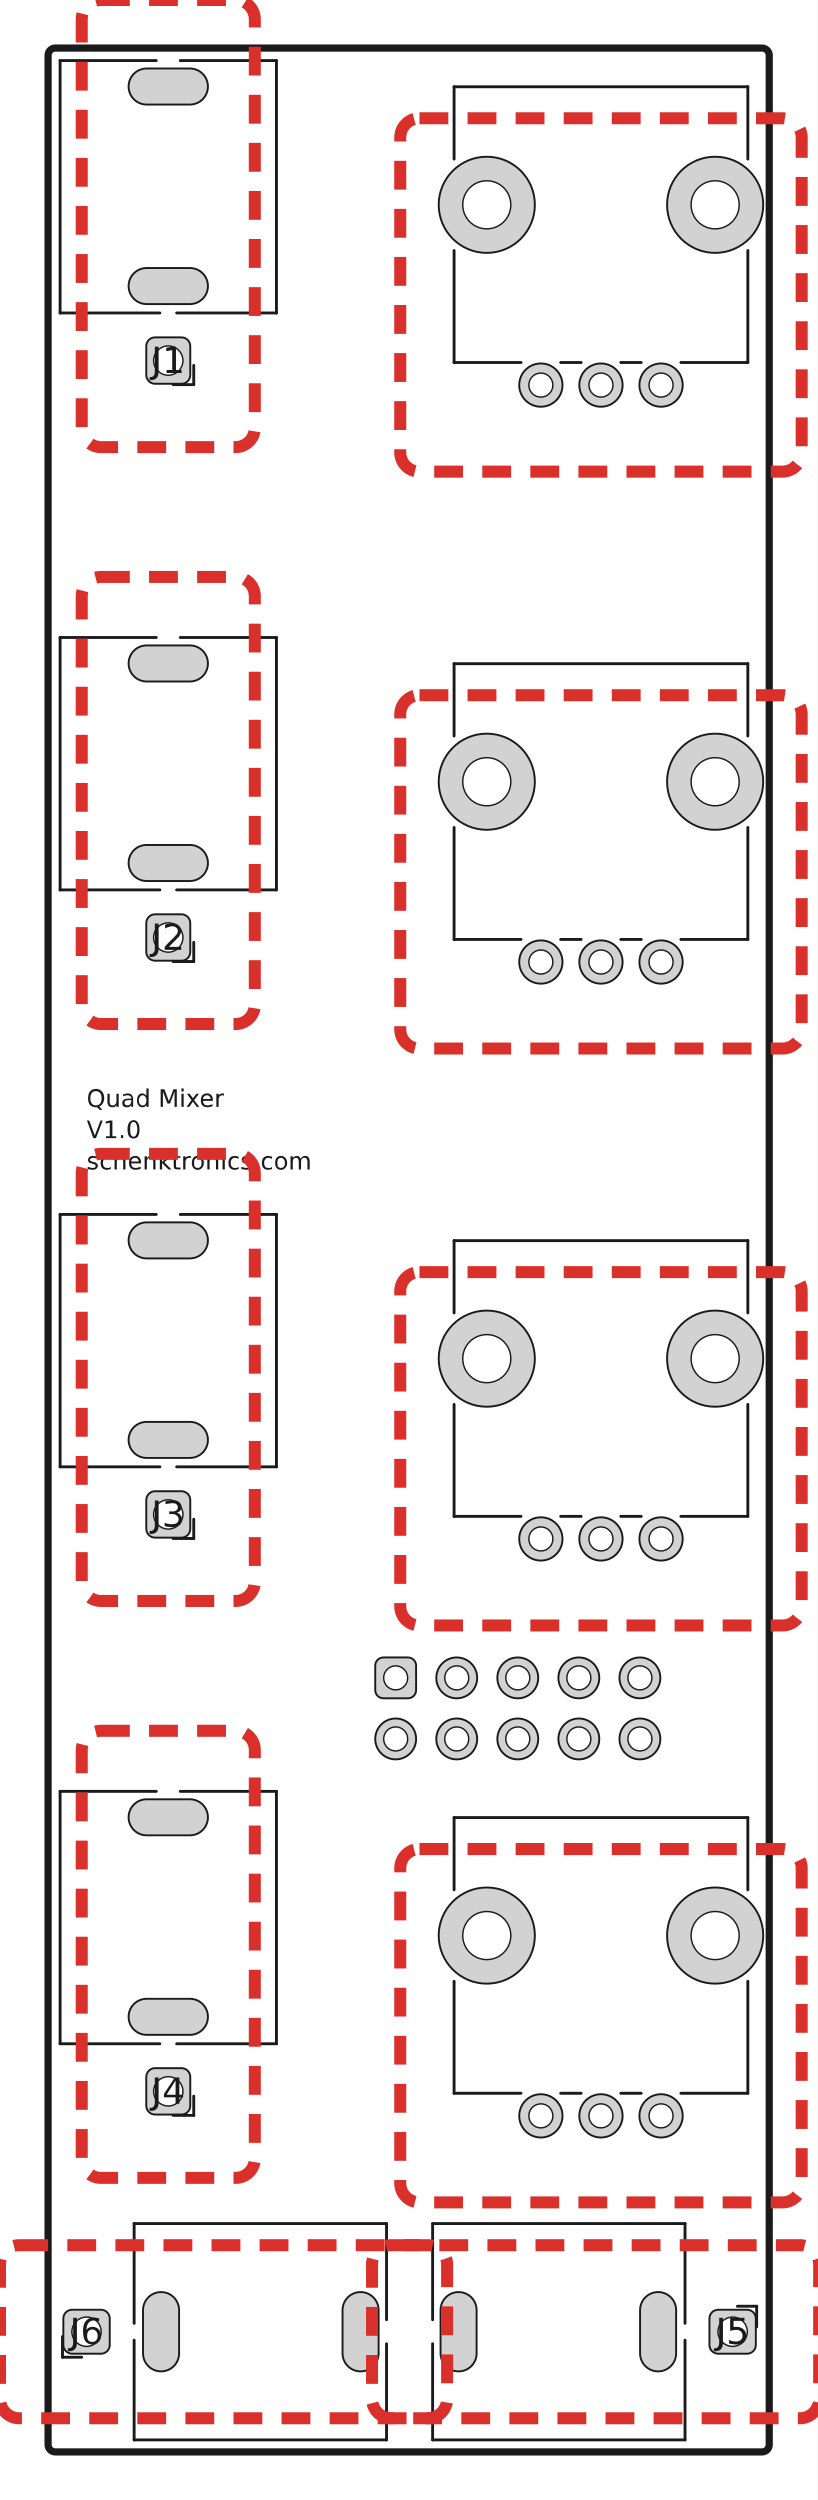
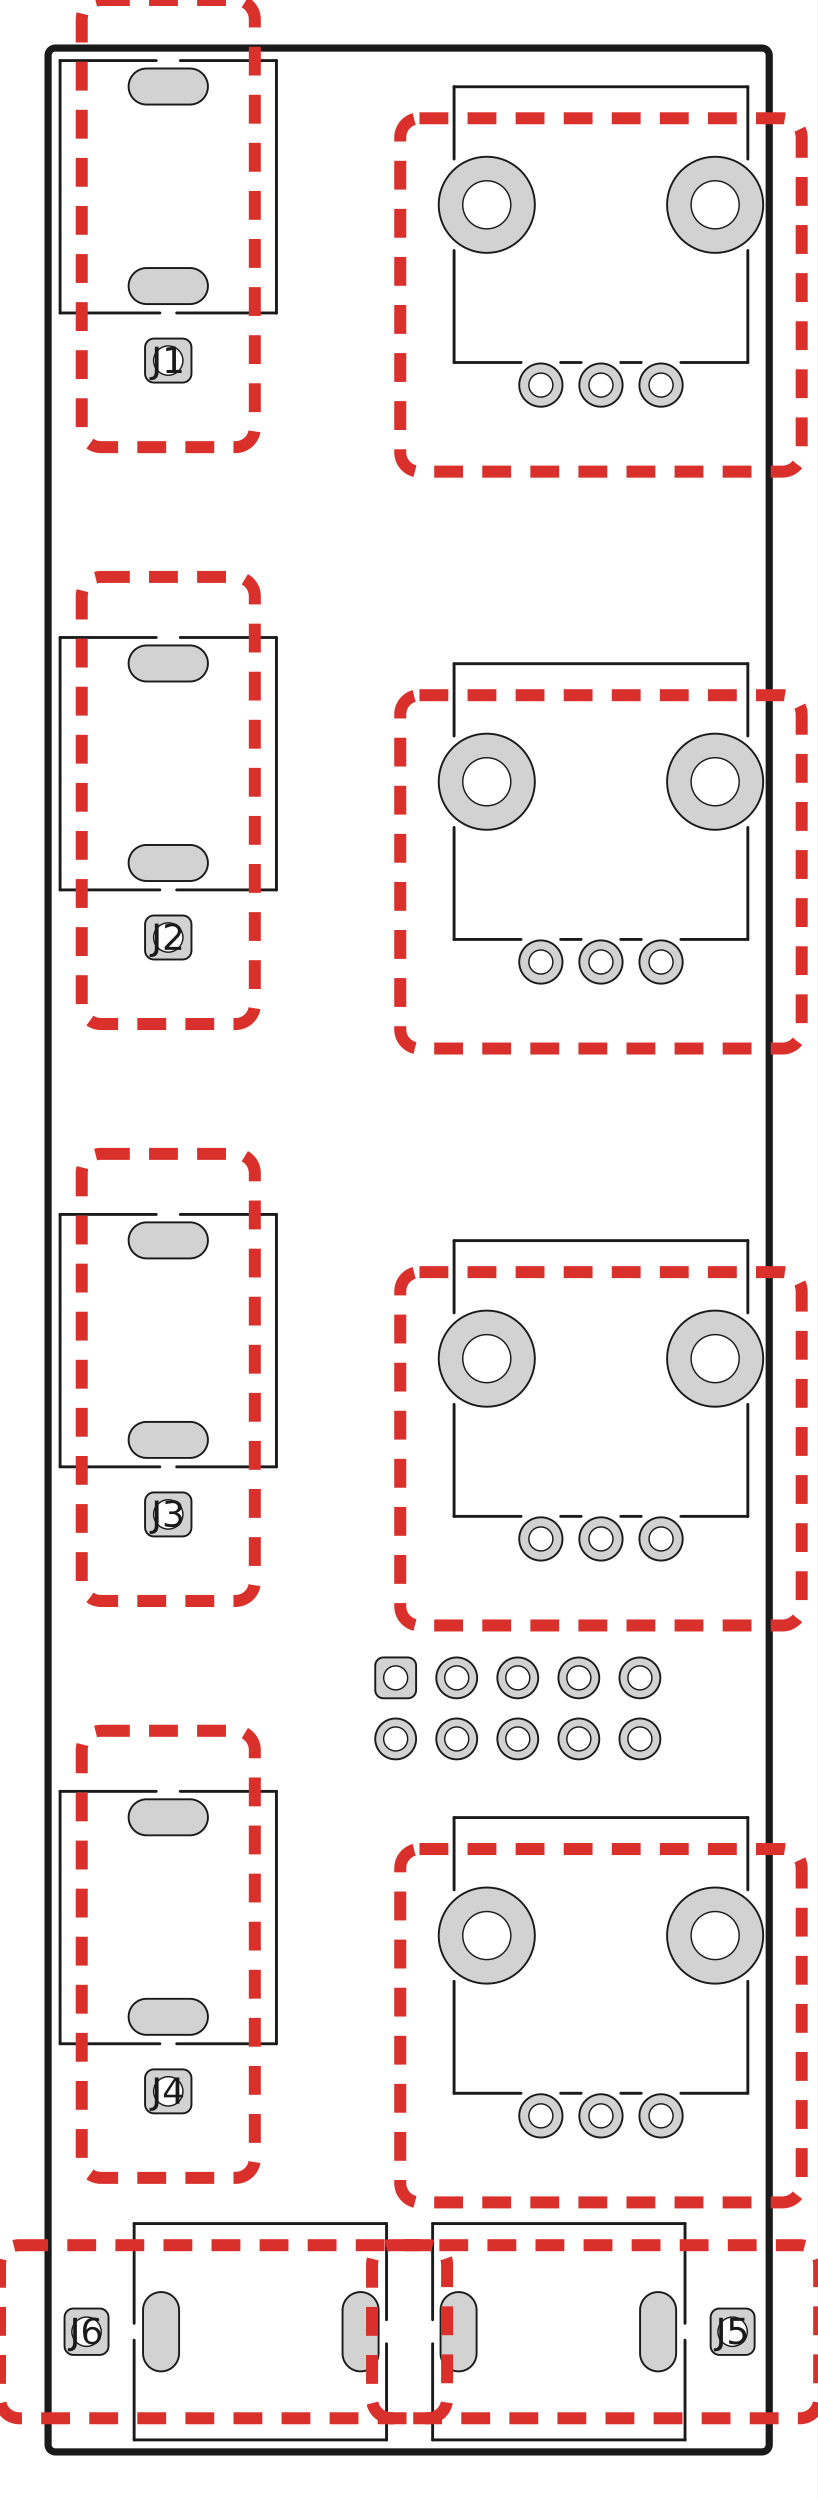
<svg xmlns="http://www.w3.org/2000/svg" viewBox="98.000 48.000 34.000 104.000" width="204" height="624">
  <rect x="98.000" y="48.000" width="34.000" height="104.000" fill="#fff" />
  <rect x="100.0" y="50.0" width="30.0" height="100.0" rx="0.3" fill="#fff" stroke="#1a1a1a" stroke-width="0.3" />
-   <rect x="104.085" y="62.035" width="1.830" height="1.930" rx="0.366" fill="#d2d2d2" stroke="#1a1a1a" stroke-width="0.08" />
+   <rect x="104.035" y="62.085" width="1.930" height="1.830" rx="0.366" fill="#d2d2d2" stroke="#1a1a1a" stroke-width="0.08" />
  <circle cx="105.000" cy="63.000" r="0.610" fill="#fff" stroke="#1a1a1a" stroke-width="0.06" />
  <rect x="103.350" y="50.850" width="3.300" height="1.500" rx="0.750" fill="#d2d2d2" stroke="#1a1a1a" stroke-width="0.08" />
  <rect x="103.350" y="59.150" width="3.300" height="1.500" rx="0.750" fill="#d2d2d2" stroke="#1a1a1a" stroke-width="0.08" />
  <circle cx="118.250" cy="56.520" r="2.000" fill="#d2d2d2" stroke="#1a1a1a" stroke-width="0.08" />
  <circle cx="118.250" cy="56.520" r="1.000" fill="#fff" stroke="#1a1a1a" stroke-width="0.06" />
  <circle cx="127.750" cy="56.520" r="2.000" fill="#d2d2d2" stroke="#1a1a1a" stroke-width="0.08" />
  <circle cx="127.750" cy="56.520" r="1.000" fill="#fff" stroke="#1a1a1a" stroke-width="0.06" />
  <circle cx="125.500" cy="64.020" r="0.900" fill="#d2d2d2" stroke="#1a1a1a" stroke-width="0.08" />
  <circle cx="125.500" cy="64.020" r="0.500" fill="#fff" stroke="#1a1a1a" stroke-width="0.06" />
  <circle cx="123.000" cy="64.020" r="0.900" fill="#d2d2d2" stroke="#1a1a1a" stroke-width="0.08" />
  <circle cx="123.000" cy="64.020" r="0.500" fill="#fff" stroke="#1a1a1a" stroke-width="0.06" />
  <circle cx="120.500" cy="64.020" r="0.900" fill="#d2d2d2" stroke="#1a1a1a" stroke-width="0.08" />
  <circle cx="120.500" cy="64.020" r="0.500" fill="#fff" stroke="#1a1a1a" stroke-width="0.06" />
-   <rect x="127.512" y="144.085" width="1.930" height="1.830" rx="0.366" fill="#d2d2d2" stroke="#1a1a1a" stroke-width="0.08" />
+   <rect x="127.562" y="144.035" width="1.830" height="1.930" rx="0.366" fill="#d2d2d2" stroke="#1a1a1a" stroke-width="0.08" />
  <circle cx="128.477" cy="145.000" r="0.610" fill="#fff" stroke="#1a1a1a" stroke-width="0.06" />
  <rect x="116.327" y="143.350" width="1.500" height="3.300" rx="0.750" fill="#d2d2d2" stroke="#1a1a1a" stroke-width="0.08" />
  <rect x="124.627" y="143.350" width="1.500" height="3.300" rx="0.750" fill="#d2d2d2" stroke="#1a1a1a" stroke-width="0.08" />
-   <rect x="100.635" y="144.085" width="1.930" height="1.830" rx="0.366" fill="#d2d2d2" stroke="#1a1a1a" stroke-width="0.08" />
+   <rect x="100.685" y="144.035" width="1.830" height="1.930" rx="0.366" fill="#d2d2d2" stroke="#1a1a1a" stroke-width="0.08" />
  <circle cx="101.600" cy="145.000" r="0.610" fill="#fff" stroke="#1a1a1a" stroke-width="0.06" />
  <rect x="112.250" y="143.350" width="1.500" height="3.300" rx="0.750" fill="#d2d2d2" stroke="#1a1a1a" stroke-width="0.08" />
  <rect x="103.950" y="143.350" width="1.500" height="3.300" rx="0.750" fill="#d2d2d2" stroke="#1a1a1a" stroke-width="0.08" />
  <circle cx="118.250" cy="80.520" r="2.000" fill="#d2d2d2" stroke="#1a1a1a" stroke-width="0.08" />
  <circle cx="118.250" cy="80.520" r="1.000" fill="#fff" stroke="#1a1a1a" stroke-width="0.06" />
  <circle cx="127.750" cy="80.520" r="2.000" fill="#d2d2d2" stroke="#1a1a1a" stroke-width="0.08" />
  <circle cx="127.750" cy="80.520" r="1.000" fill="#fff" stroke="#1a1a1a" stroke-width="0.06" />
  <circle cx="125.500" cy="88.020" r="0.900" fill="#d2d2d2" stroke="#1a1a1a" stroke-width="0.08" />
  <circle cx="125.500" cy="88.020" r="0.500" fill="#fff" stroke="#1a1a1a" stroke-width="0.06" />
  <circle cx="123.000" cy="88.020" r="0.900" fill="#d2d2d2" stroke="#1a1a1a" stroke-width="0.08" />
  <circle cx="123.000" cy="88.020" r="0.500" fill="#fff" stroke="#1a1a1a" stroke-width="0.06" />
  <circle cx="120.500" cy="88.020" r="0.900" fill="#d2d2d2" stroke="#1a1a1a" stroke-width="0.08" />
  <circle cx="120.500" cy="88.020" r="0.500" fill="#fff" stroke="#1a1a1a" stroke-width="0.06" />
  <circle cx="118.250" cy="104.520" r="2.000" fill="#d2d2d2" stroke="#1a1a1a" stroke-width="0.08" />
  <circle cx="118.250" cy="104.520" r="1.000" fill="#fff" stroke="#1a1a1a" stroke-width="0.06" />
  <circle cx="127.750" cy="104.520" r="2.000" fill="#d2d2d2" stroke="#1a1a1a" stroke-width="0.08" />
  <circle cx="127.750" cy="104.520" r="1.000" fill="#fff" stroke="#1a1a1a" stroke-width="0.06" />
  <circle cx="125.500" cy="112.020" r="0.900" fill="#d2d2d2" stroke="#1a1a1a" stroke-width="0.08" />
  <circle cx="125.500" cy="112.020" r="0.500" fill="#fff" stroke="#1a1a1a" stroke-width="0.06" />
  <circle cx="123.000" cy="112.020" r="0.900" fill="#d2d2d2" stroke="#1a1a1a" stroke-width="0.08" />
  <circle cx="123.000" cy="112.020" r="0.500" fill="#fff" stroke="#1a1a1a" stroke-width="0.06" />
  <circle cx="120.500" cy="112.020" r="0.900" fill="#d2d2d2" stroke="#1a1a1a" stroke-width="0.08" />
  <circle cx="120.500" cy="112.020" r="0.500" fill="#fff" stroke="#1a1a1a" stroke-width="0.06" />
-   <rect x="104.085" y="86.035" width="1.830" height="1.930" rx="0.366" fill="#d2d2d2" stroke="#1a1a1a" stroke-width="0.08" />
+   <rect x="104.035" y="86.085" width="1.930" height="1.830" rx="0.366" fill="#d2d2d2" stroke="#1a1a1a" stroke-width="0.08" />
  <circle cx="105.000" cy="87.000" r="0.610" fill="#fff" stroke="#1a1a1a" stroke-width="0.06" />
  <rect x="103.350" y="74.850" width="3.300" height="1.500" rx="0.750" fill="#d2d2d2" stroke="#1a1a1a" stroke-width="0.08" />
  <rect x="103.350" y="83.150" width="3.300" height="1.500" rx="0.750" fill="#d2d2d2" stroke="#1a1a1a" stroke-width="0.08" />
  <circle cx="118.250" cy="128.520" r="2.000" fill="#d2d2d2" stroke="#1a1a1a" stroke-width="0.08" />
  <circle cx="118.250" cy="128.520" r="1.000" fill="#fff" stroke="#1a1a1a" stroke-width="0.06" />
  <circle cx="127.750" cy="128.520" r="2.000" fill="#d2d2d2" stroke="#1a1a1a" stroke-width="0.08" />
  <circle cx="127.750" cy="128.520" r="1.000" fill="#fff" stroke="#1a1a1a" stroke-width="0.06" />
  <circle cx="125.500" cy="136.020" r="0.900" fill="#d2d2d2" stroke="#1a1a1a" stroke-width="0.08" />
  <circle cx="125.500" cy="136.020" r="0.500" fill="#fff" stroke="#1a1a1a" stroke-width="0.06" />
  <circle cx="123.000" cy="136.020" r="0.900" fill="#d2d2d2" stroke="#1a1a1a" stroke-width="0.08" />
  <circle cx="123.000" cy="136.020" r="0.500" fill="#fff" stroke="#1a1a1a" stroke-width="0.06" />
  <circle cx="120.500" cy="136.020" r="0.900" fill="#d2d2d2" stroke="#1a1a1a" stroke-width="0.08" />
  <circle cx="120.500" cy="136.020" r="0.500" fill="#fff" stroke="#1a1a1a" stroke-width="0.06" />
-   <rect x="104.085" y="134.035" width="1.830" height="1.930" rx="0.366" fill="#d2d2d2" stroke="#1a1a1a" stroke-width="0.08" />
+   <rect x="104.035" y="134.085" width="1.930" height="1.830" rx="0.366" fill="#d2d2d2" stroke="#1a1a1a" stroke-width="0.08" />
  <circle cx="105.000" cy="135.000" r="0.610" fill="#fff" stroke="#1a1a1a" stroke-width="0.06" />
  <rect x="103.350" y="122.850" width="3.300" height="1.500" rx="0.750" fill="#d2d2d2" stroke="#1a1a1a" stroke-width="0.08" />
  <rect x="103.350" y="131.150" width="3.300" height="1.500" rx="0.750" fill="#d2d2d2" stroke="#1a1a1a" stroke-width="0.08" />
-   <rect x="104.085" y="110.035" width="1.830" height="1.930" rx="0.366" fill="#d2d2d2" stroke="#1a1a1a" stroke-width="0.08" />
+   <rect x="104.035" y="110.085" width="1.930" height="1.830" rx="0.366" fill="#d2d2d2" stroke="#1a1a1a" stroke-width="0.08" />
  <circle cx="105.000" cy="111.000" r="0.610" fill="#fff" stroke="#1a1a1a" stroke-width="0.06" />
  <rect x="103.350" y="98.850" width="3.300" height="1.500" rx="0.750" fill="#d2d2d2" stroke="#1a1a1a" stroke-width="0.08" />
  <rect x="103.350" y="107.150" width="3.300" height="1.500" rx="0.750" fill="#d2d2d2" stroke="#1a1a1a" stroke-width="0.08" />
  <rect x="113.610" y="116.950" width="1.700" height="1.700" rx="0.340" fill="#d2d2d2" stroke="#1a1a1a" stroke-width="0.08" />
  <circle cx="114.460" cy="117.800" r="0.500" fill="#fff" stroke="#1a1a1a" stroke-width="0.06" />
  <rect x="113.610" y="119.490" width="1.700" height="1.700" rx="0.850" fill="#d2d2d2" stroke="#1a1a1a" stroke-width="0.08" />
  <circle cx="114.460" cy="120.340" r="0.500" fill="#fff" stroke="#1a1a1a" stroke-width="0.06" />
  <rect x="116.150" y="116.950" width="1.700" height="1.700" rx="0.850" fill="#d2d2d2" stroke="#1a1a1a" stroke-width="0.08" />
  <circle cx="117.000" cy="117.800" r="0.500" fill="#fff" stroke="#1a1a1a" stroke-width="0.06" />
  <rect x="116.150" y="119.490" width="1.700" height="1.700" rx="0.850" fill="#d2d2d2" stroke="#1a1a1a" stroke-width="0.08" />
  <circle cx="117.000" cy="120.340" r="0.500" fill="#fff" stroke="#1a1a1a" stroke-width="0.06" />
  <rect x="118.690" y="116.950" width="1.700" height="1.700" rx="0.850" fill="#d2d2d2" stroke="#1a1a1a" stroke-width="0.08" />
  <circle cx="119.540" cy="117.800" r="0.500" fill="#fff" stroke="#1a1a1a" stroke-width="0.06" />
  <rect x="118.690" y="119.490" width="1.700" height="1.700" rx="0.850" fill="#d2d2d2" stroke="#1a1a1a" stroke-width="0.08" />
  <circle cx="119.540" cy="120.340" r="0.500" fill="#fff" stroke="#1a1a1a" stroke-width="0.06" />
  <rect x="121.230" y="116.950" width="1.700" height="1.700" rx="0.850" fill="#d2d2d2" stroke="#1a1a1a" stroke-width="0.08" />
  <circle cx="122.080" cy="117.800" r="0.500" fill="#fff" stroke="#1a1a1a" stroke-width="0.06" />
  <rect x="121.230" y="119.490" width="1.700" height="1.700" rx="0.850" fill="#d2d2d2" stroke="#1a1a1a" stroke-width="0.08" />
  <circle cx="122.080" cy="120.340" r="0.500" fill="#fff" stroke="#1a1a1a" stroke-width="0.06" />
  <rect x="123.770" y="116.950" width="1.700" height="1.700" rx="0.850" fill="#d2d2d2" stroke="#1a1a1a" stroke-width="0.08" />
  <circle cx="124.620" cy="117.800" r="0.500" fill="#fff" stroke="#1a1a1a" stroke-width="0.06" />
  <rect x="123.770" y="119.490" width="1.700" height="1.700" rx="0.850" fill="#d2d2d2" stroke="#1a1a1a" stroke-width="0.08" />
  <circle cx="124.620" cy="120.340" r="0.500" fill="#fff" stroke="#1a1a1a" stroke-width="0.06" />
  <line x1="100.500" y1="50.520" x2="104.500" y2="50.520" stroke="#1a1a1a" stroke-width="0.12" stroke-linecap="round" />
  <line x1="100.500" y1="61.020" x2="100.500" y2="50.520" stroke="#1a1a1a" stroke-width="0.12" stroke-linecap="round" />
  <line x1="100.500" y1="61.020" x2="104.650" y2="61.020" stroke="#1a1a1a" stroke-width="0.12" stroke-linecap="round" />
  <line x1="105.350" y1="61.020" x2="109.500" y2="61.020" stroke="#1a1a1a" stroke-width="0.12" stroke-linecap="round" />
  <line x1="105.500" y1="50.520" x2="109.500" y2="50.520" stroke="#1a1a1a" stroke-width="0.12" stroke-linecap="round" />
-   <line x1="106.060" y1="64.000" x2="105.200" y2="64.000" stroke="#1a1a1a" stroke-width="0.12" stroke-linecap="round" />
-   <line x1="106.060" y1="64.000" x2="106.060" y2="63.200" stroke="#1a1a1a" stroke-width="0.12" stroke-linecap="round" />
  <line x1="109.500" y1="61.020" x2="109.500" y2="50.520" stroke="#1a1a1a" stroke-width="0.12" stroke-linecap="round" />
  <line x1="116.890" y1="51.610" x2="129.110" y2="51.610" stroke="#1a1a1a" stroke-width="0.12" stroke-linecap="round" />
  <line x1="116.890" y1="54.617" x2="116.890" y2="51.610" stroke="#1a1a1a" stroke-width="0.12" stroke-linecap="round" />
  <line x1="116.890" y1="63.080" x2="116.890" y2="58.422" stroke="#1a1a1a" stroke-width="0.12" stroke-linecap="round" />
  <line x1="116.890" y1="63.080" x2="119.675" y2="63.080" stroke="#1a1a1a" stroke-width="0.12" stroke-linecap="round" />
  <line x1="121.325" y1="63.080" x2="122.175" y2="63.080" stroke="#1a1a1a" stroke-width="0.12" stroke-linecap="round" />
  <line x1="123.825" y1="63.080" x2="124.675" y2="63.080" stroke="#1a1a1a" stroke-width="0.12" stroke-linecap="round" />
  <line x1="126.325" y1="63.080" x2="129.110" y2="63.080" stroke="#1a1a1a" stroke-width="0.12" stroke-linecap="round" />
  <line x1="129.110" y1="54.617" x2="129.110" y2="51.610" stroke="#1a1a1a" stroke-width="0.12" stroke-linecap="round" />
  <line x1="129.110" y1="63.080" x2="129.110" y2="58.422" stroke="#1a1a1a" stroke-width="0.12" stroke-linecap="round" />
  <line x1="115.997" y1="144.500" x2="115.997" y2="140.500" stroke="#1a1a1a" stroke-width="0.12" stroke-linecap="round" />
  <line x1="115.997" y1="149.500" x2="115.997" y2="145.500" stroke="#1a1a1a" stroke-width="0.12" stroke-linecap="round" />
  <line x1="126.497" y1="140.500" x2="115.997" y2="140.500" stroke="#1a1a1a" stroke-width="0.12" stroke-linecap="round" />
  <line x1="126.497" y1="144.650" x2="126.497" y2="140.500" stroke="#1a1a1a" stroke-width="0.12" stroke-linecap="round" />
  <line x1="126.497" y1="149.500" x2="115.997" y2="149.500" stroke="#1a1a1a" stroke-width="0.12" stroke-linecap="round" />
  <line x1="126.497" y1="149.500" x2="126.497" y2="145.350" stroke="#1a1a1a" stroke-width="0.12" stroke-linecap="round" />
-   <line x1="129.477" y1="143.940" x2="128.677" y2="143.940" stroke="#1a1a1a" stroke-width="0.12" stroke-linecap="round" />
-   <line x1="129.477" y1="143.940" x2="129.477" y2="144.800" stroke="#1a1a1a" stroke-width="0.12" stroke-linecap="round" />
-   <line x1="100.600" y1="146.060" x2="100.600" y2="145.200" stroke="#1a1a1a" stroke-width="0.12" stroke-linecap="round" />
-   <line x1="100.600" y1="146.060" x2="101.400" y2="146.060" stroke="#1a1a1a" stroke-width="0.12" stroke-linecap="round" />
  <line x1="103.580" y1="140.500" x2="103.580" y2="144.650" stroke="#1a1a1a" stroke-width="0.12" stroke-linecap="round" />
  <line x1="103.580" y1="140.500" x2="114.080" y2="140.500" stroke="#1a1a1a" stroke-width="0.12" stroke-linecap="round" />
  <line x1="103.580" y1="145.350" x2="103.580" y2="149.500" stroke="#1a1a1a" stroke-width="0.12" stroke-linecap="round" />
  <line x1="103.580" y1="149.500" x2="114.080" y2="149.500" stroke="#1a1a1a" stroke-width="0.12" stroke-linecap="round" />
  <line x1="114.080" y1="140.500" x2="114.080" y2="144.500" stroke="#1a1a1a" stroke-width="0.12" stroke-linecap="round" />
  <line x1="114.080" y1="145.500" x2="114.080" y2="149.500" stroke="#1a1a1a" stroke-width="0.12" stroke-linecap="round" />
  <line x1="116.890" y1="75.610" x2="129.110" y2="75.610" stroke="#1a1a1a" stroke-width="0.12" stroke-linecap="round" />
  <line x1="116.890" y1="78.617" x2="116.890" y2="75.610" stroke="#1a1a1a" stroke-width="0.12" stroke-linecap="round" />
  <line x1="116.890" y1="87.080" x2="116.890" y2="82.422" stroke="#1a1a1a" stroke-width="0.12" stroke-linecap="round" />
  <line x1="116.890" y1="87.080" x2="119.675" y2="87.080" stroke="#1a1a1a" stroke-width="0.12" stroke-linecap="round" />
  <line x1="121.325" y1="87.080" x2="122.175" y2="87.080" stroke="#1a1a1a" stroke-width="0.12" stroke-linecap="round" />
  <line x1="123.825" y1="87.080" x2="124.675" y2="87.080" stroke="#1a1a1a" stroke-width="0.12" stroke-linecap="round" />
  <line x1="126.325" y1="87.080" x2="129.110" y2="87.080" stroke="#1a1a1a" stroke-width="0.12" stroke-linecap="round" />
  <line x1="129.110" y1="78.617" x2="129.110" y2="75.610" stroke="#1a1a1a" stroke-width="0.12" stroke-linecap="round" />
  <line x1="129.110" y1="87.080" x2="129.110" y2="82.422" stroke="#1a1a1a" stroke-width="0.12" stroke-linecap="round" />
  <line x1="116.890" y1="99.610" x2="129.110" y2="99.610" stroke="#1a1a1a" stroke-width="0.12" stroke-linecap="round" />
  <line x1="116.890" y1="102.617" x2="116.890" y2="99.610" stroke="#1a1a1a" stroke-width="0.12" stroke-linecap="round" />
  <line x1="116.890" y1="111.080" x2="116.890" y2="106.422" stroke="#1a1a1a" stroke-width="0.12" stroke-linecap="round" />
  <line x1="116.890" y1="111.080" x2="119.675" y2="111.080" stroke="#1a1a1a" stroke-width="0.12" stroke-linecap="round" />
  <line x1="121.325" y1="111.080" x2="122.175" y2="111.080" stroke="#1a1a1a" stroke-width="0.12" stroke-linecap="round" />
  <line x1="123.825" y1="111.080" x2="124.675" y2="111.080" stroke="#1a1a1a" stroke-width="0.12" stroke-linecap="round" />
  <line x1="126.325" y1="111.080" x2="129.110" y2="111.080" stroke="#1a1a1a" stroke-width="0.12" stroke-linecap="round" />
  <line x1="129.110" y1="102.617" x2="129.110" y2="99.610" stroke="#1a1a1a" stroke-width="0.12" stroke-linecap="round" />
  <line x1="129.110" y1="111.080" x2="129.110" y2="106.422" stroke="#1a1a1a" stroke-width="0.12" stroke-linecap="round" />
  <line x1="100.500" y1="74.520" x2="104.500" y2="74.520" stroke="#1a1a1a" stroke-width="0.12" stroke-linecap="round" />
  <line x1="100.500" y1="85.020" x2="100.500" y2="74.520" stroke="#1a1a1a" stroke-width="0.12" stroke-linecap="round" />
  <line x1="100.500" y1="85.020" x2="104.650" y2="85.020" stroke="#1a1a1a" stroke-width="0.12" stroke-linecap="round" />
  <line x1="105.350" y1="85.020" x2="109.500" y2="85.020" stroke="#1a1a1a" stroke-width="0.12" stroke-linecap="round" />
  <line x1="105.500" y1="74.520" x2="109.500" y2="74.520" stroke="#1a1a1a" stroke-width="0.12" stroke-linecap="round" />
-   <line x1="106.060" y1="88.000" x2="105.200" y2="88.000" stroke="#1a1a1a" stroke-width="0.12" stroke-linecap="round" />
-   <line x1="106.060" y1="88.000" x2="106.060" y2="87.200" stroke="#1a1a1a" stroke-width="0.12" stroke-linecap="round" />
  <line x1="109.500" y1="85.020" x2="109.500" y2="74.520" stroke="#1a1a1a" stroke-width="0.12" stroke-linecap="round" />
  <line x1="116.890" y1="123.610" x2="129.110" y2="123.610" stroke="#1a1a1a" stroke-width="0.12" stroke-linecap="round" />
  <line x1="116.890" y1="126.617" x2="116.890" y2="123.610" stroke="#1a1a1a" stroke-width="0.12" stroke-linecap="round" />
  <line x1="116.890" y1="135.080" x2="116.890" y2="130.422" stroke="#1a1a1a" stroke-width="0.12" stroke-linecap="round" />
  <line x1="116.890" y1="135.080" x2="119.675" y2="135.080" stroke="#1a1a1a" stroke-width="0.12" stroke-linecap="round" />
  <line x1="121.325" y1="135.080" x2="122.175" y2="135.080" stroke="#1a1a1a" stroke-width="0.12" stroke-linecap="round" />
  <line x1="123.825" y1="135.080" x2="124.675" y2="135.080" stroke="#1a1a1a" stroke-width="0.12" stroke-linecap="round" />
  <line x1="126.325" y1="135.080" x2="129.110" y2="135.080" stroke="#1a1a1a" stroke-width="0.12" stroke-linecap="round" />
  <line x1="129.110" y1="126.617" x2="129.110" y2="123.610" stroke="#1a1a1a" stroke-width="0.12" stroke-linecap="round" />
  <line x1="129.110" y1="135.080" x2="129.110" y2="130.422" stroke="#1a1a1a" stroke-width="0.12" stroke-linecap="round" />
  <line x1="100.500" y1="122.520" x2="104.500" y2="122.520" stroke="#1a1a1a" stroke-width="0.12" stroke-linecap="round" />
  <line x1="100.500" y1="133.020" x2="100.500" y2="122.520" stroke="#1a1a1a" stroke-width="0.12" stroke-linecap="round" />
  <line x1="100.500" y1="133.020" x2="104.650" y2="133.020" stroke="#1a1a1a" stroke-width="0.12" stroke-linecap="round" />
  <line x1="105.350" y1="133.020" x2="109.500" y2="133.020" stroke="#1a1a1a" stroke-width="0.12" stroke-linecap="round" />
  <line x1="105.500" y1="122.520" x2="109.500" y2="122.520" stroke="#1a1a1a" stroke-width="0.12" stroke-linecap="round" />
-   <line x1="106.060" y1="136.000" x2="105.200" y2="136.000" stroke="#1a1a1a" stroke-width="0.12" stroke-linecap="round" />
-   <line x1="106.060" y1="136.000" x2="106.060" y2="135.200" stroke="#1a1a1a" stroke-width="0.12" stroke-linecap="round" />
  <line x1="109.500" y1="133.020" x2="109.500" y2="122.520" stroke="#1a1a1a" stroke-width="0.12" stroke-linecap="round" />
  <line x1="100.500" y1="98.520" x2="104.500" y2="98.520" stroke="#1a1a1a" stroke-width="0.12" stroke-linecap="round" />
  <line x1="100.500" y1="109.020" x2="100.500" y2="98.520" stroke="#1a1a1a" stroke-width="0.12" stroke-linecap="round" />
  <line x1="100.500" y1="109.020" x2="104.650" y2="109.020" stroke="#1a1a1a" stroke-width="0.12" stroke-linecap="round" />
  <line x1="105.350" y1="109.020" x2="109.500" y2="109.020" stroke="#1a1a1a" stroke-width="0.12" stroke-linecap="round" />
  <line x1="105.500" y1="98.520" x2="109.500" y2="98.520" stroke="#1a1a1a" stroke-width="0.12" stroke-linecap="round" />
-   <line x1="106.060" y1="112.000" x2="105.200" y2="112.000" stroke="#1a1a1a" stroke-width="0.12" stroke-linecap="round" />
-   <line x1="106.060" y1="112.000" x2="106.060" y2="111.200" stroke="#1a1a1a" stroke-width="0.12" stroke-linecap="round" />
  <line x1="109.500" y1="109.020" x2="109.500" y2="98.520" stroke="#1a1a1a" stroke-width="0.12" stroke-linecap="round" />
-   <text x="101.600" y="93.700" font-family="DejaVu Sans, Helvetica, Arial, sans-serif" font-size="1.000" fill="#1a1a1a" text-anchor="start" dominant-baseline="central">Quad Mixer</text>
-   <text x="101.600" y="95.000" font-family="DejaVu Sans, Helvetica, Arial, sans-serif" font-size="1.000" fill="#1a1a1a" text-anchor="start" dominant-baseline="central">V1.0</text>
-   <text x="101.600" y="96.300" font-family="DejaVu Sans, Helvetica, Arial, sans-serif" font-size="1.000" fill="#1a1a1a" text-anchor="start" dominant-baseline="central">schenktronics.com</text>
  <text x="105.000" y="63.000" font-family="DejaVu Sans, Helvetica, Arial, sans-serif" font-size="1.5" fill="#1a1a1a" font-weight="normal" text-anchor="middle" dominant-baseline="central">J1</text>
  <text x="128.477" y="145.000" font-family="DejaVu Sans, Helvetica, Arial, sans-serif" font-size="1.5" fill="#1a1a1a" font-weight="normal" text-anchor="middle" dominant-baseline="central">J5</text>
  <text x="101.600" y="145.000" font-family="DejaVu Sans, Helvetica, Arial, sans-serif" font-size="1.5" fill="#1a1a1a" font-weight="normal" text-anchor="middle" dominant-baseline="central">J6</text>
  <text x="105.000" y="87.000" font-family="DejaVu Sans, Helvetica, Arial, sans-serif" font-size="1.5" fill="#1a1a1a" font-weight="normal" text-anchor="middle" dominant-baseline="central">J2</text>
  <text x="105.000" y="135.000" font-family="DejaVu Sans, Helvetica, Arial, sans-serif" font-size="1.5" fill="#1a1a1a" font-weight="normal" text-anchor="middle" dominant-baseline="central">J4</text>
  <text x="105.000" y="111.000" font-family="DejaVu Sans, Helvetica, Arial, sans-serif" font-size="1.5" fill="#1a1a1a" font-weight="normal" text-anchor="middle" dominant-baseline="central">J3</text>
  <rect x="101.400" y="48.000" width="7.200" height="18.600" rx="0.8" fill="none" stroke="#d9302c" stroke-width="0.5" stroke-dasharray="1.2 0.8" />
  <rect x="114.650" y="52.920" width="16.700" height="14.700" rx="0.8" fill="none" stroke="#d9302c" stroke-width="0.5" stroke-dasharray="1.2 0.8" />
  <rect x="113.477" y="141.400" width="18.600" height="7.200" rx="0.8" fill="none" stroke="#d9302c" stroke-width="0.5" stroke-dasharray="1.2 0.8" />
  <rect x="98.000" y="141.400" width="18.600" height="7.200" rx="0.8" fill="none" stroke="#d9302c" stroke-width="0.5" stroke-dasharray="1.2 0.8" />
  <rect x="114.650" y="76.920" width="16.700" height="14.700" rx="0.8" fill="none" stroke="#d9302c" stroke-width="0.5" stroke-dasharray="1.2 0.8" />
  <rect x="114.650" y="100.920" width="16.700" height="14.700" rx="0.8" fill="none" stroke="#d9302c" stroke-width="0.5" stroke-dasharray="1.2 0.8" />
  <rect x="101.400" y="72.000" width="7.200" height="18.600" rx="0.8" fill="none" stroke="#d9302c" stroke-width="0.5" stroke-dasharray="1.2 0.8" />
  <rect x="114.650" y="124.920" width="16.700" height="14.700" rx="0.8" fill="none" stroke="#d9302c" stroke-width="0.5" stroke-dasharray="1.2 0.8" />
  <rect x="101.400" y="120.000" width="7.200" height="18.600" rx="0.8" fill="none" stroke="#d9302c" stroke-width="0.5" stroke-dasharray="1.2 0.8" />
  <rect x="101.400" y="96.000" width="7.200" height="18.600" rx="0.8" fill="none" stroke="#d9302c" stroke-width="0.5" stroke-dasharray="1.2 0.8" />
</svg>
